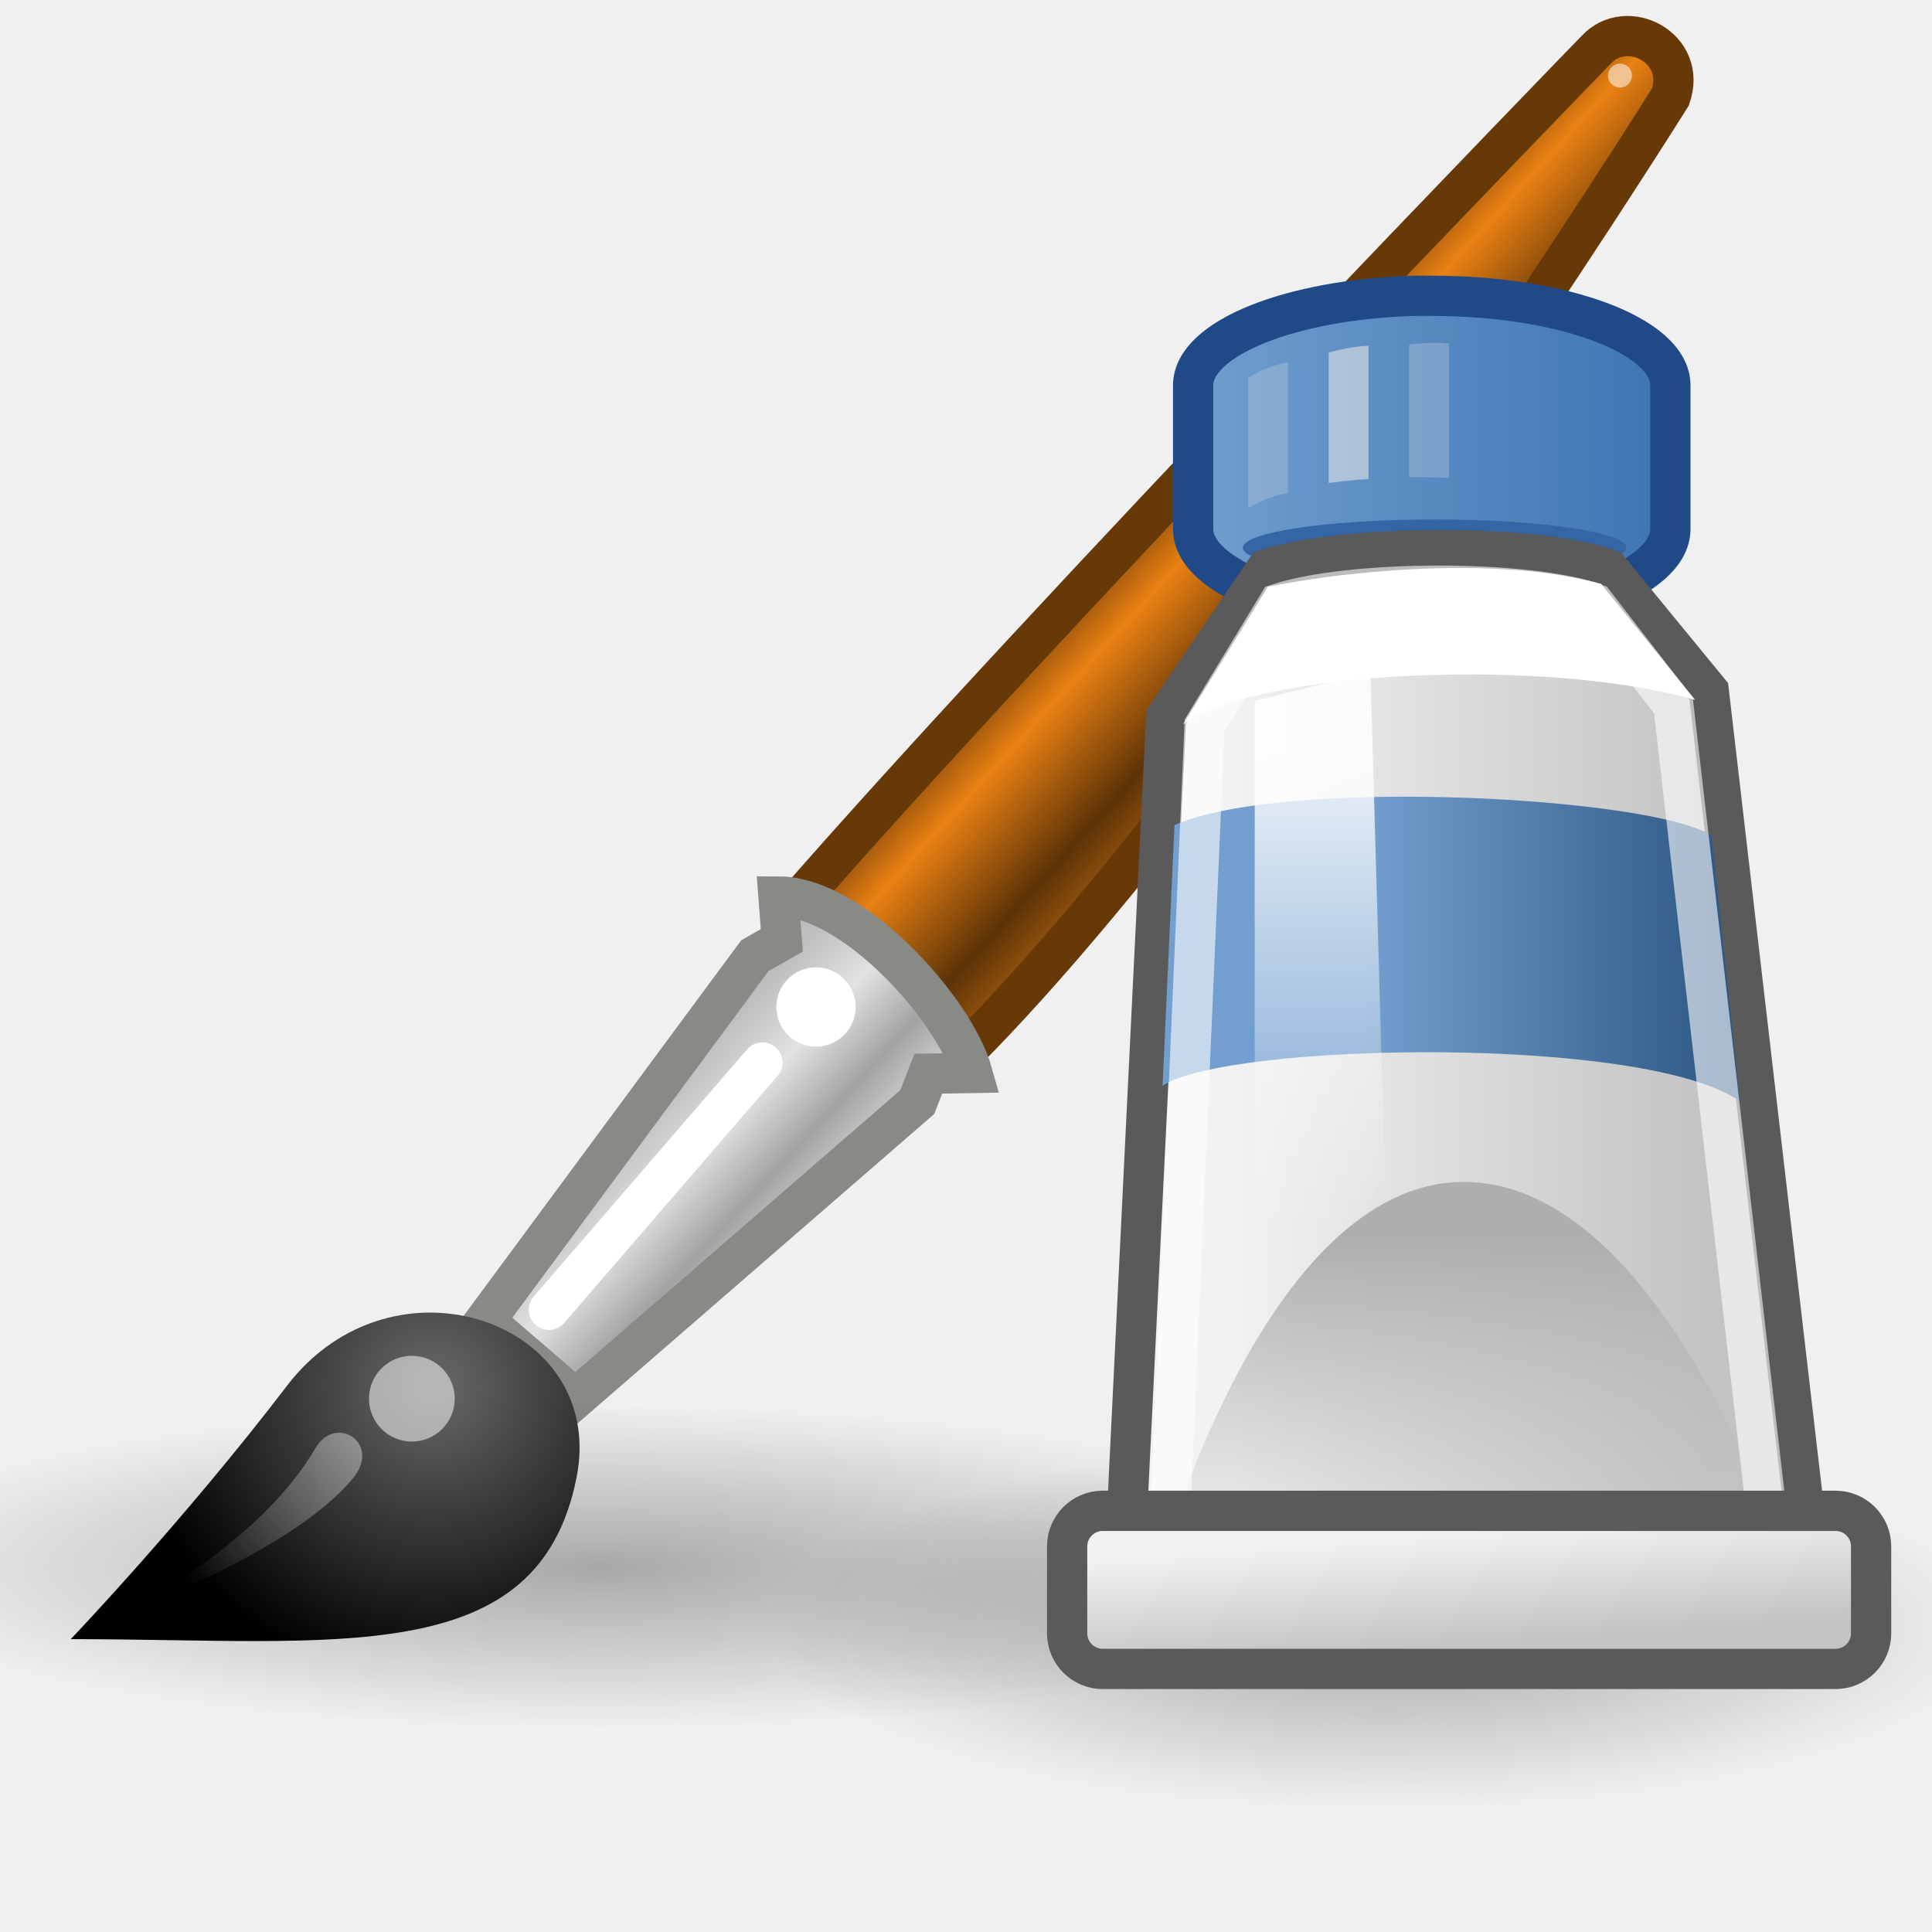
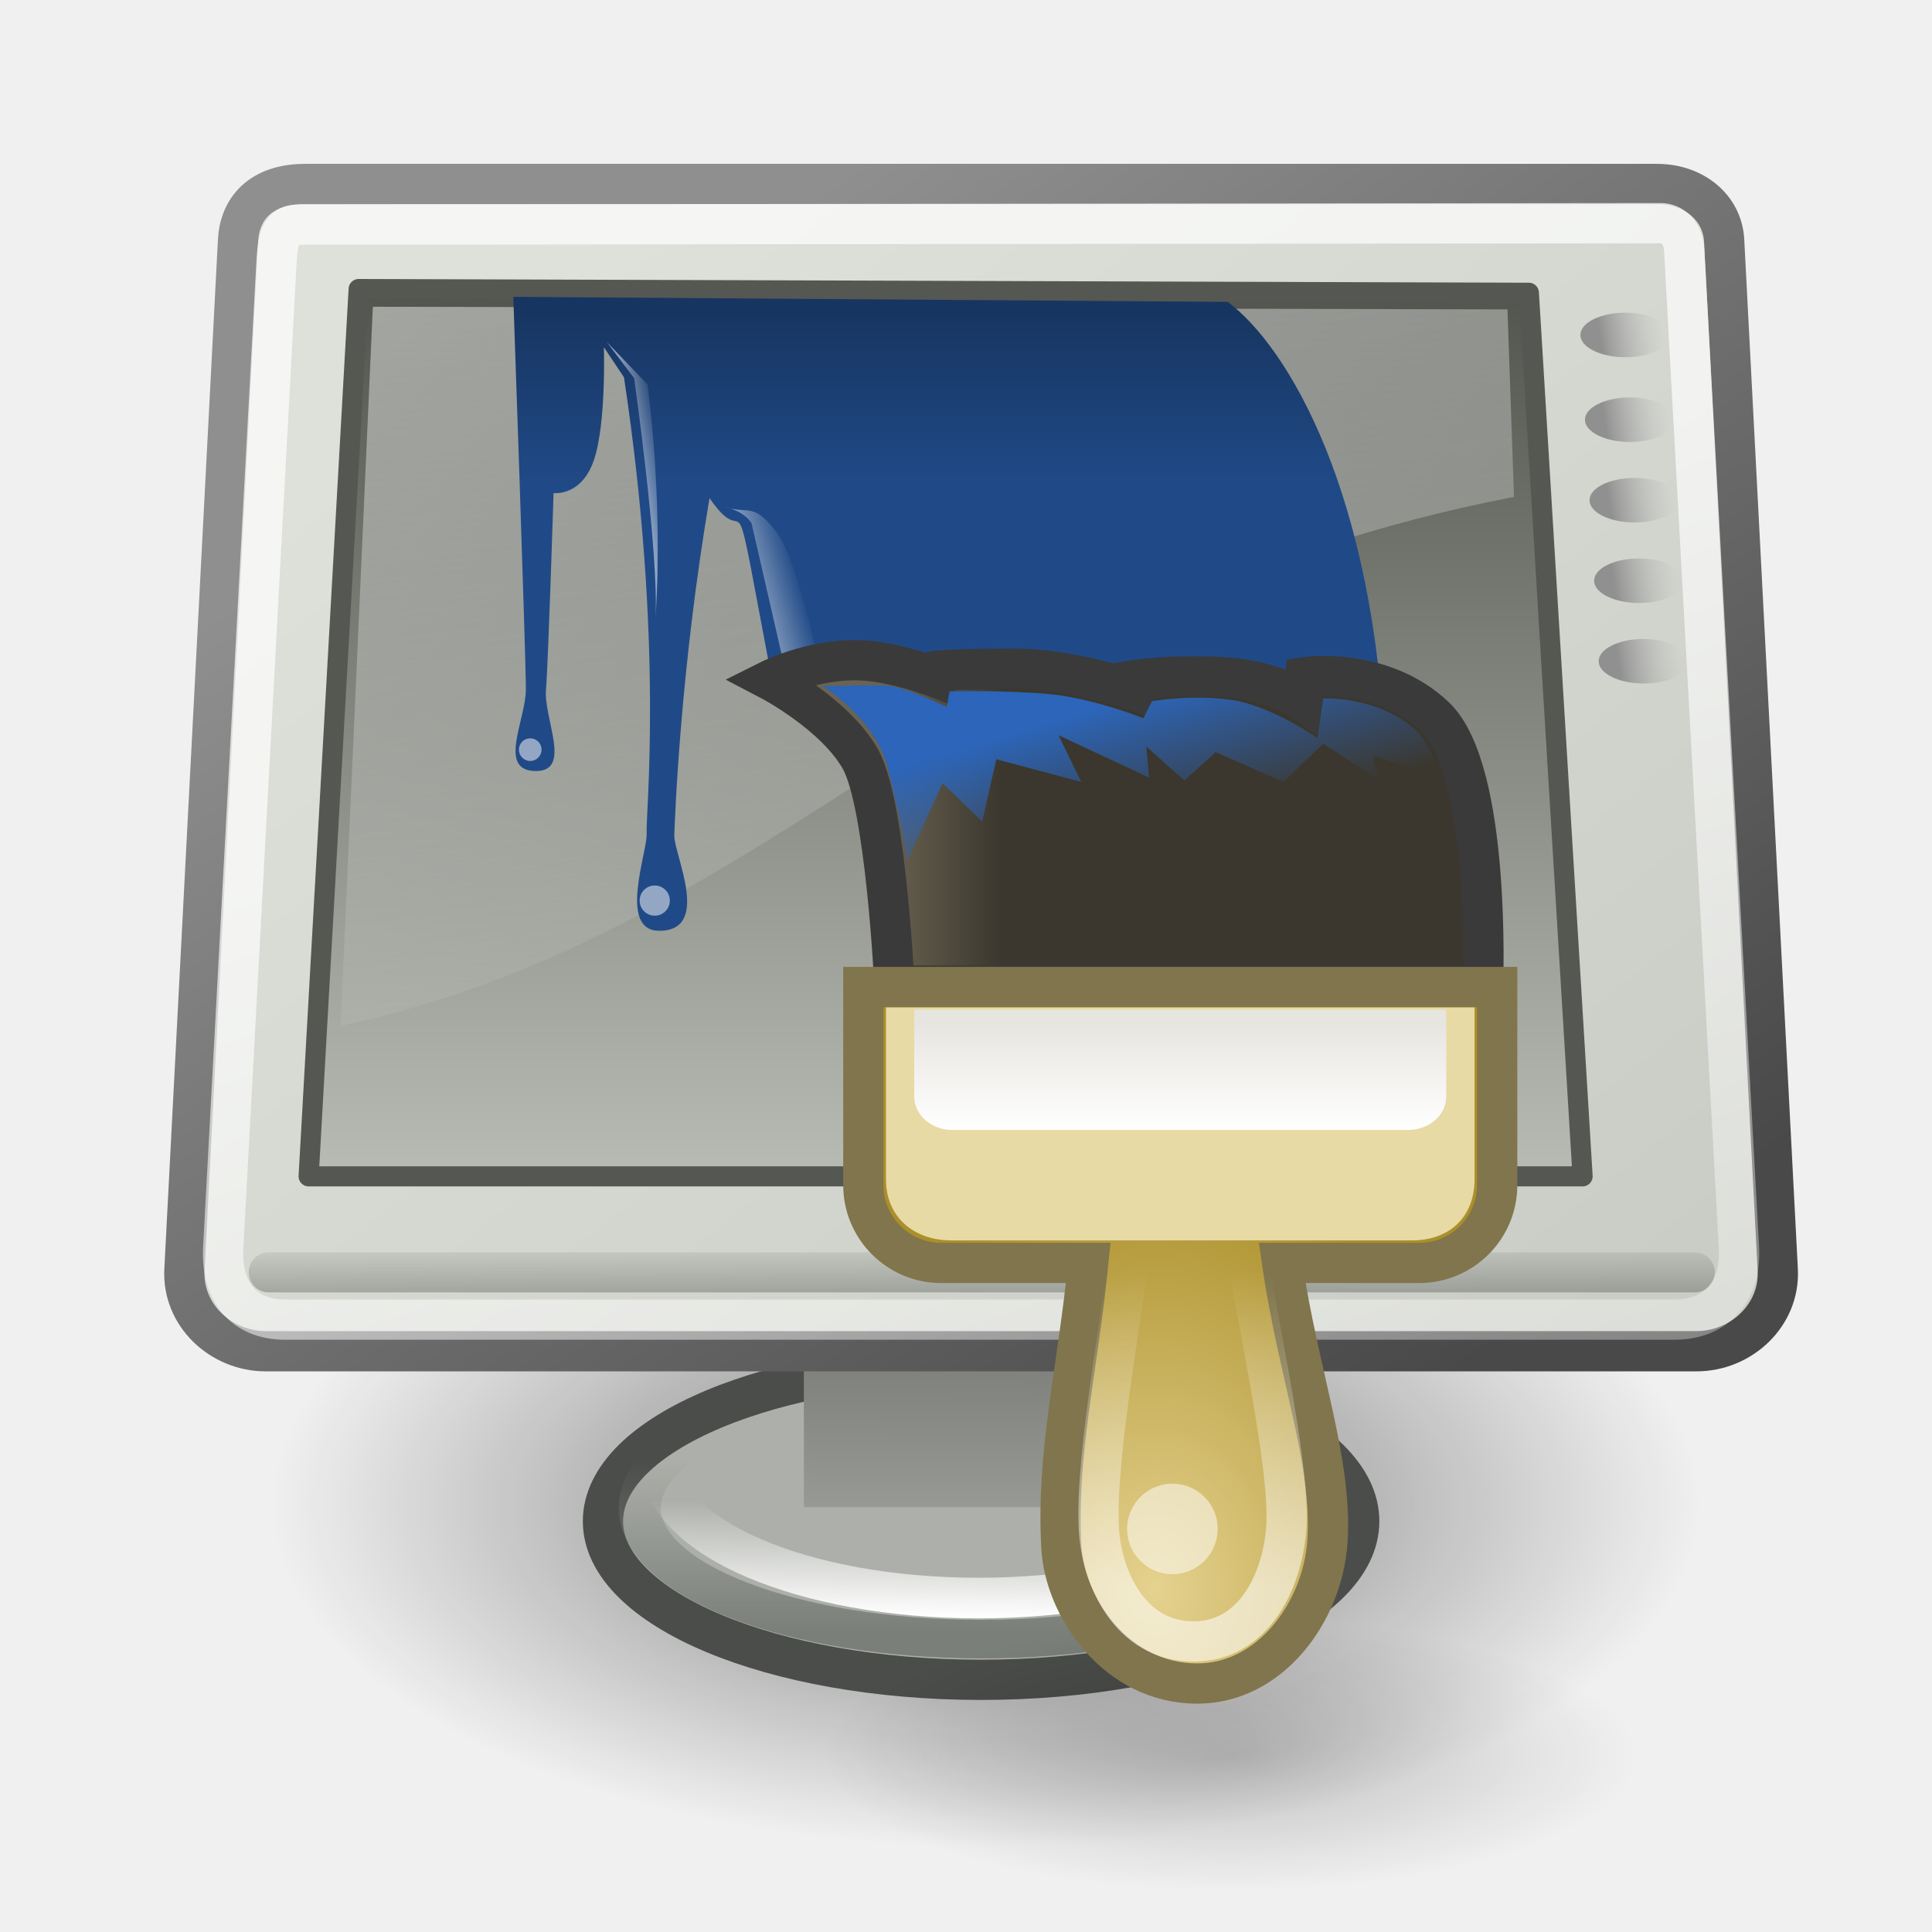
- <svg xmlns="http://www.w3.org/2000/svg" xmlns:xlink="http://www.w3.org/1999/xlink" width="48px" height="48px" id="svg9121">
+ <svg xmlns="http://www.w3.org/2000/svg" xmlns:xlink="http://www.w3.org/1999/xlink" width="48px" height="48px" id="svg2327">
  <defs id="defs3">
-     <linearGradient id="linearGradient6835">
-       <stop style="stop-color:#ffffff;stop-opacity:1;" offset="0" id="stop6837" />
-       <stop style="stop-color:#ffffff;stop-opacity:0;" offset="1" id="stop6839" />
+     <linearGradient id="linearGradient2399">
+       <stop style="stop-color:#ffffff;stop-opacity:1;" offset="0" id="stop2401" />
+       <stop style="stop-color:#ffffff;stop-opacity:0;" offset="1" id="stop2403" />
    </linearGradient>
-     <linearGradient id="linearGradient6748">
-       <stop style="stop-color:#729fcf;stop-opacity:1;" offset="0" id="stop6750" />
-       <stop style="stop-color:#2b5582;stop-opacity:1;" offset="1" id="stop6752" />
+     <linearGradient id="linearGradient4930">
+       <stop style="stop-color:#babdb6;stop-opacity:1;" offset="0" id="stop4932" />
+       <stop style="stop-color:#50544c;stop-opacity:1;" offset="1" id="stop4934" />
    </linearGradient>
-     <linearGradient id="linearGradient6721">
-       <stop style="stop-color:#729fcf;stop-opacity:1;" offset="0" id="stop6723" />
-       <stop style="stop-color:#3c74b1;stop-opacity:1;" offset="1" id="stop6725" />
+     <linearGradient id="linearGradient4920">
+       <stop style="stop-color:#2c65b9;stop-opacity:1;" offset="0" id="stop4922" />
+       <stop style="stop-color:#2c65b9;stop-opacity:0;" offset="1" id="stop4924" />
    </linearGradient>
-     <linearGradient id="linearGradient6651">
-       <stop style="stop-color:#f2f2f2;stop-opacity:1;" offset="0" id="stop6653" />
-       <stop style="stop-color:#c3c3c3;stop-opacity:1;" offset="1" id="stop6655" />
+     <linearGradient id="linearGradient4910">
+       <stop style="stop-color:#6a6352;stop-opacity:1;" offset="0" id="stop4912" />
+       <stop style="stop-color:#3b372e;stop-opacity:1;" offset="1" id="stop4914" />
    </linearGradient>
-     <linearGradient id="linearGradient6629">
-       <stop style="stop-color:#aeaeae;stop-opacity:1;" offset="0" id="stop6631" />
-       <stop style="stop-color:#c4c4c4;stop-opacity:0;" offset="1" id="stop6633" />
+     <linearGradient id="linearGradient4902">
+       <stop style="stop-color:#204a87;stop-opacity:1;" offset="0" id="stop4904" />
+       <stop style="stop-color:#173561;stop-opacity:1;" offset="1" id="stop4906" />
    </linearGradient>
-     <linearGradient id="linearGradient2446">
-       <stop style="stop-color:#ffffff;stop-opacity:1;" offset="0" id="stop2448" />
-       <stop style="stop-color:#ffffff;stop-opacity:0;" offset="1" id="stop2450" />
+     <linearGradient id="linearGradient4892">
+       <stop style="stop-color:#ffffff;stop-opacity:1;" offset="0" id="stop4894" />
+       <stop style="stop-color:#ffffff;stop-opacity:0;" offset="1" id="stop4896" />
    </linearGradient>
-     <linearGradient id="linearGradient6975">
-       <stop style="stop-color:#000000;stop-opacity:1;" offset="0" id="stop6977" />
-       <stop style="stop-color:#000000;stop-opacity:0;" offset="1" id="stop6979" />
+     <linearGradient id="linearGradient4882">
+       <stop style="stop-color:#e7e5e0;stop-opacity:1;" offset="0" id="stop4884" />
+       <stop style="stop-color:#ffffff;stop-opacity:1;" offset="1" id="stop4886" />
    </linearGradient>
-     <linearGradient id="linearGradient6963">
-       <stop style="stop-color:#696969;stop-opacity:1;" offset="0" id="stop6965" />
-       <stop style="stop-color:#000000;stop-opacity:1;" offset="1" id="stop6967" />
+     <linearGradient id="linearGradient4872">
+       <stop style="stop-color:#e5d28f;stop-opacity:1;" offset="0" id="stop4874" />
+       <stop style="stop-color:#ab8f2a;stop-opacity:1;" offset="1" id="stop4876" />
    </linearGradient>
-     <linearGradient id="linearGradient6951">
-       <stop style="stop-color:#6e3d09;stop-opacity:1;" offset="0" id="stop6953" />
-       <stop id="stop6959" offset="0.242" style="stop-color:#ea8113;stop-opacity:1;" />
-       <stop style="stop-color:#5c3307;stop-opacity:1;" offset="0.621" id="stop6961" />
-       <stop style="stop-color:#e07c12;stop-opacity:1;" offset="1" id="stop6955" />
+     <linearGradient id="linearGradient2329">
+       <stop id="stop2331" offset="0" style="stop-color:#ffffff;stop-opacity:1;" />
+       <stop id="stop2333" offset="1" style="stop-color:#ffffff;stop-opacity:0;" />
    </linearGradient>
-     <linearGradient id="linearGradient6939">
-       <stop style="stop-color:#bdbdbd;stop-opacity:1;" offset="0" id="stop6941" />
-       <stop id="stop6947" offset="0.333" style="stop-color:#e2e2e2;stop-opacity:1;" />
-       <stop style="stop-color:#a3a3a3;stop-opacity:1;" offset="0.667" id="stop6949" />
-       <stop style="stop-color:#dddddd;stop-opacity:1;" offset="1" id="stop6943" />
+     <linearGradient id="linearGradient2321">
+       <stop id="stop2323" offset="0" style="stop-color:#7b7f7a;stop-opacity:1;" />
+       <stop id="stop2325" offset="1" style="stop-color:#7b7f7a;stop-opacity:0;" />
    </linearGradient>
-     <linearGradient xlink:href="#linearGradient6939" id="linearGradient6945" x1="19.395" y1="30.001" x2="23.109" y2="33.439" gradientUnits="userSpaceOnUse" gradientTransform="translate(-3.90695,-1.802856)" />
-     <linearGradient xlink:href="#linearGradient6951" id="linearGradient6957" x1="28.059" y1="18.868" x2="33.437" y2="23.743" gradientUnits="userSpaceOnUse" gradientTransform="translate(-3.90695,-1.802856)" />
-     <radialGradient xlink:href="#linearGradient6963" id="radialGradient6969" cx="15.415" cy="35.357" fx="15.415" fy="35.357" r="7.579" gradientTransform="matrix(0.994655,3.262876e-16,6.564546e-13,0.969322,-4.583017,0.165919)" gradientUnits="userSpaceOnUse" />
-     <radialGradient xlink:href="#linearGradient6975" id="radialGradient6981" cx="26.782" cy="42.343" fx="26.782" fy="42.343" r="14.407" gradientTransform="matrix(1,0,0,0.282209,1.679212e-15,30.39355)" gradientUnits="userSpaceOnUse" />
-     <linearGradient xlink:href="#linearGradient2446" id="linearGradient2452" x1="13.236" y1="37.752" x2="7.752" y2="42.282" gradientUnits="userSpaceOnUse" gradientTransform="matrix(0.852298,0,0,0.852298,-1.675107,3.753977)" />
-     <radialGradient xlink:href="#linearGradient6975" id="radialGradient6903" gradientUnits="userSpaceOnUse" gradientTransform="matrix(1,0,0,0.282209,2.936128e-15,30.39355)" cx="26.782" cy="42.343" fx="26.782" fy="42.343" r="14.407" />
-     <linearGradient xlink:href="#linearGradient6835" id="linearGradient7005" gradientUnits="userSpaceOnUse" x1="48.25" y1="54.75" x2="48.25" y2="71.25" gradientTransform="matrix(0.718914,0,0,0.718914,-1.897103,-20.68606)" />
-     <linearGradient xlink:href="#linearGradient6651" id="linearGradient7010" gradientUnits="userSpaceOnUse" gradientTransform="matrix(0.737307,0,0,0.770854,-8.532023,7.121636)" x1="60.169" y1="40.12" x2="60.441" y2="43.87" />
-     <linearGradient xlink:href="#linearGradient6748" id="linearGradient7014" gradientUnits="userSpaceOnUse" gradientTransform="matrix(0.718914,0,0,0.718914,-1.897103,-22.42481)" x1="49.853" y1="64.26" x2="62.768" y2="64.26" />
-     <linearGradient xlink:href="#linearGradient6629" id="linearGradient7017" gradientUnits="userSpaceOnUse" gradientTransform="matrix(0.888619,0,0,0.718914,-18.29768,9.471728)" x1="61.872" y1="29.615" x2="61.872" y2="41.459" />
-     <linearGradient xlink:href="#linearGradient6651" id="linearGradient7020" gradientUnits="userSpaceOnUse" gradientTransform="matrix(0.71944,0,0,0.718914,-7.696252,9.471728)" x1="53.169" y1="24.245" x2="69.691" y2="24.245" />
-     <linearGradient xlink:href="#linearGradient6721" id="linearGradient7025" gradientUnits="userSpaceOnUse" gradientTransform="matrix(0.862482,0,0,0.580718,-16.25697,11.01348)" x1="52.718" y1="2.316" x2="67.466" y2="2.316" />
+     <linearGradient id="linearGradient2711">
+       <stop id="stop2713" offset="0" style="stop-color:#909090;stop-opacity:1;" />
+       <stop id="stop2715" offset="1" style="stop-color:#bebebe;stop-opacity:0;" />
+     </linearGradient>
+     <linearGradient id="linearGradient2701">
+       <stop id="stop2703" offset="0" style="stop-color:#585956;stop-opacity:1;" />
+       <stop id="stop2705" offset="1" style="stop-color:#bbbeb8;stop-opacity:1;" />
+     </linearGradient>
+     <linearGradient id="linearGradient2683">
+       <stop id="stop2685" offset="0" style="stop-color:#000000;stop-opacity:1;" />
+       <stop id="stop2687" offset="1" style="stop-color:#000000;stop-opacity:0;" />
+     </linearGradient>
+     <linearGradient id="linearGradient2667">
+       <stop id="stop2669" offset="0" style="stop-color:#ffffff;stop-opacity:1;" />
+       <stop id="stop2671" offset="1" style="stop-color:#fcfcff;stop-opacity:0;" />
+     </linearGradient>
+     <linearGradient id="linearGradient2454">
+       <stop style="stop-color:#000000;stop-opacity:1;" offset="0" id="stop2456" />
+       <stop style="stop-color:#000000;stop-opacity:0;" offset="1" id="stop2458" />
+     </linearGradient>
+     <linearGradient id="linearGradient2415">
+       <stop style="stop-color:#ffffff;stop-opacity:1;" offset="0" id="stop2417" />
+       <stop style="stop-color:#ffffff;stop-opacity:0;" offset="1" id="stop2419" />
+     </linearGradient>
+     <linearGradient id="linearGradient2253">
+       <stop style="stop-color:#8f8f8f;stop-opacity:1;" offset="0" id="stop2255" />
+       <stop style="stop-color:#494949;stop-opacity:1;" offset="1" id="stop2257" />
+     </linearGradient>
+     <linearGradient id="linearGradient2245">
+       <stop style="stop-color:#dde1d9;stop-opacity:1;" offset="0" id="stop2247" />
+       <stop style="stop-color:#cacdc6;stop-opacity:1;" offset="1" id="stop2249" />
+     </linearGradient>
+     <linearGradient xlink:href="#linearGradient2245" id="linearGradient2251" gradientTransform="matrix(1.129863,0,0,0.885063,2.875,1.570628)" x1="8.612" y1="7.229" x2="34.784" y2="33.34" gradientUnits="userSpaceOnUse" />
+     <linearGradient xlink:href="#linearGradient2415" id="linearGradient2421" gradientTransform="matrix(1.108069,0,0,0.902471,5.5,3.875)" x1="17.698" y1="13.005" x2="34.975" y2="55.201" gradientUnits="userSpaceOnUse" />
+     <radialGradient xlink:href="#linearGradient2454" id="radialGradient2460" gradientTransform="scale(1.925808,0.519262)" cx="12.576" cy="67.502" fx="12.576" fy="67.502" r="8.766" gradientUnits="userSpaceOnUse" />
+     <linearGradient gradientUnits="userSpaceOnUse" y2="162.451" x2="3.707" y1="171.291" x1="3.707" gradientTransform="matrix(5.705159,0,0,0.17528,5.5,2.195627)" id="linearGradient2689" xlink:href="#linearGradient2683" />
+     <linearGradient gradientUnits="userSpaceOnUse" y2="64.893" x2="12.128" y1="53.535" x1="12.207" gradientTransform="matrix(1.816345,0,0,1.278927,2.5,-40.24508)" id="linearGradient2707" xlink:href="#linearGradient2701" />
+     <linearGradient gradientUnits="userSpaceOnUse" y2="3.845" x2="35.521" y1="3.938" x1="34.301" id="linearGradient2717" xlink:href="#linearGradient2711" />
+     <linearGradient y2="3.845" x2="35.521" y1="3.938" x1="34.301" gradientUnits="userSpaceOnUse" id="linearGradient2721" xlink:href="#linearGradient2711" />
+     <linearGradient y2="3.845" x2="35.521" y1="3.938" x1="34.301" gradientUnits="userSpaceOnUse" id="linearGradient2725" xlink:href="#linearGradient2711" />
+     <linearGradient y2="3.845" x2="35.521" y1="3.938" x1="34.301" gradientUnits="userSpaceOnUse" id="linearGradient2729" xlink:href="#linearGradient2711" />
+     <linearGradient y2="3.845" x2="35.521" y1="3.938" x1="34.301" gradientUnits="userSpaceOnUse" id="linearGradient2733" xlink:href="#linearGradient2711" />
+     <linearGradient y2="31.246" x2="32.537" y1="5.382" x1="10.391" gradientTransform="matrix(1.104397,0,0,0.905471,4.5,2.875)" gradientUnits="userSpaceOnUse" id="linearGradient1561" xlink:href="#linearGradient2253" />
+     <linearGradient gradientUnits="userSpaceOnUse" y2="28.206" x2="-35.658" y1="33.416" x1="-35.658" id="linearGradient2327" xlink:href="#linearGradient2321" />
+     <linearGradient gradientUnits="userSpaceOnUse" y2="30.962" x2="-35.075" y1="34.242" x1="-35.123" id="linearGradient2337" xlink:href="#linearGradient2329" />
+     <linearGradient xlink:href="#linearGradient2667" id="linearGradient2315" gradientUnits="userSpaceOnUse" gradientTransform="matrix(1.238977,0,0,0.895955,5.14233,1.54348)" x1="11.492" y1="1.654" x2="17.199" y2="26.729" />
+     <linearGradient xlink:href="#linearGradient4902" id="linearGradient4908" x1="21.688" y1="12.094" x2="21.688" y2="7.719" gradientUnits="userSpaceOnUse" gradientTransform="translate(-0.707105,0)" />
+     <linearGradient xlink:href="#linearGradient4930" id="linearGradient4936" x1="23.494" y1="29.476" x2="23.494" y2="6.931" gradientUnits="userSpaceOnUse" />
+     <linearGradient xlink:href="#linearGradient2399" id="linearGradient2405" x1="19.49" y1="15.23" x2="20.727" y2="14.876" gradientUnits="userSpaceOnUse" gradientTransform="translate(-0.707105,0)" />
+     <linearGradient xlink:href="#linearGradient2399" id="linearGradient2425" gradientUnits="userSpaceOnUse" x1="16.529" y1="11.54" x2="17.28" y2="11.407" gradientTransform="translate(-0.707105,0)" />
+     <radialGradient xlink:href="#linearGradient2454" id="radialGradient2438" gradientUnits="userSpaceOnUse" gradientTransform="scale(1.925808,0.519262)" cx="12.576" cy="67.502" fx="12.576" fy="67.502" r="8.766" />
+     <linearGradient xlink:href="#linearGradient4910" id="linearGradient2440" gradientUnits="userSpaceOnUse" gradientTransform="translate(1.084646,-2.584738e-16)" x1="22.062" y1="20.906" x2="24.673" y2="20.906" />
+     <radialGradient xlink:href="#linearGradient4872" id="radialGradient2442" gradientUnits="userSpaceOnUse" gradientTransform="matrix(1,0,0,1.28125,1.084646,-9.461426)" cx="28.062" cy="36.909" fx="28.062" fy="36.909" r="7.5" />
+     <linearGradient xlink:href="#linearGradient4892" id="linearGradient2444" gradientUnits="userSpaceOnUse" gradientTransform="translate(1.084646,-2.584738e-16)" x1="28.513" y1="37.766" x2="28.422" y2="30.828" />
+     <linearGradient xlink:href="#linearGradient4882" id="linearGradient2446" gradientUnits="userSpaceOnUse" gradientTransform="matrix(1,0,0,0.876289,1.084646,3.151418)" x1="28.625" y1="25.297" x2="28.625" y2="28" />
+     <linearGradient xlink:href="#linearGradient4920" id="linearGradient2448" gradientUnits="userSpaceOnUse" gradientTransform="translate(1.084646,-2.584738e-16)" x1="27.906" y1="18.058" x2="28.844" y2="21.214" />
  </defs>
  <g id="layer1">
-     <path transform="matrix(1.069224,0,0,1.122975,5.769028,-7.11616)" d="M 41.189 42.343 A 14.407 4.066 0 1 1  12.374,42.343 A 14.407 4.066 0 1 1  41.189 42.343 z" id="path6901" style="opacity:0.3;color:#000000;fill:url(#radialGradient6903);fill-opacity:1;fill-rule:nonzero;stroke:none;stroke-width:1;stroke-linecap:round;stroke-linejoin:miter;marker:none;marker-start:none;marker-mid:none;marker-end:none;stroke-miterlimit:4;stroke-dasharray:none;stroke-dashoffset:0;stroke-opacity:1;visibility:visible;display:inline;overflow:visible" />
-     <path style="opacity:1;color:#000000;fill:url(#linearGradient6957);fill-opacity:1;fill-rule:nonzero;stroke:#673907;stroke-width:1;stroke-linecap:round;stroke-linejoin:miter;marker:none;marker-start:none;marker-mid:none;marker-end:none;stroke-miterlimit:4;stroke-dasharray:none;stroke-dashoffset:0;stroke-opacity:1;visibility:visible;display:inline;overflow:visible" d="M 19.652,22.587 L 23.718,26.387 C 30.905,19.325 41.501,2.41 41.501,2.41 C 41.93,1.186 40.413,0.414 39.654,1.24 C 39.654,1.24 25.964,15.337 19.652,22.587 z " id="path6937" />
-     <path style="opacity:1;color:#000000;fill:url(#linearGradient6945);fill-opacity:1;fill-rule:nonzero;stroke:#888a85;stroke-width:1;stroke-linecap:round;stroke-linejoin:miter;marker:none;marker-start:none;marker-mid:none;marker-end:none;stroke-miterlimit:4;stroke-dasharray:none;stroke-dashoffset:0;stroke-opacity:1;visibility:visible;display:inline;overflow:visible" d="M 12.05,32.814 L 14.297,34.748 L 22.789,27.381 L 23.064,26.675 L 24.159,26.657 C 23.721,25.095 21.217,22.274 19.342,22.274 L 19.424,23.364 L 18.754,23.744 L 12.05,32.814 z " id="path6935" />
-     <path style="opacity:0.3;color:#000000;fill:url(#radialGradient6981);fill-opacity:1;fill-rule:nonzero;stroke:none;stroke-width:1;stroke-linecap:round;stroke-linejoin:miter;marker:none;marker-start:none;marker-mid:none;marker-end:none;stroke-miterlimit:4;stroke-dasharray:none;stroke-dashoffset:0;stroke-opacity:1;visibility:visible;display:inline;overflow:visible" id="path6973" d="M 41.189 42.343 A 14.407 4.066 0 1 1  12.374,42.343 A 14.407 4.066 0 1 1  41.189 42.343 z" transform="matrix(1.33837,0,0,1,-20.9264,-3.409011)" />
-     <path style="opacity:1;color:#000000;fill:url(#radialGradient6969);fill-opacity:1;fill-rule:nonzero;stroke:none;stroke-width:0.2;stroke-linecap:round;stroke-linejoin:miter;marker:none;marker-start:none;marker-mid:none;marker-end:none;stroke-miterlimit:4;stroke-dasharray:none;stroke-dashoffset:0;stroke-opacity:1;visibility:visible;display:inline;overflow:visible" d="M 1.758,40.724 C 8.363,40.724 13.376,41.511 14.325,36.705 C 15.09,32.832 9.765,30.976 7.126,34.434 C 4.584,37.764 1.758,40.724 1.758,40.724 z " id="path6933" />
-     <path style="opacity:0.528;color:#000000;fill:#ffffff;fill-opacity:1;fill-rule:nonzero;stroke:none;stroke-width:1;stroke-linecap:round;stroke-linejoin:miter;marker:none;marker-start:none;marker-mid:none;marker-end:none;stroke-miterlimit:4;stroke-dasharray:none;stroke-dashoffset:0;stroke-opacity:1;visibility:visible;display:inline;overflow:visible" id="path6971" d="M 8.875 37.75 A 1.25 1.25 0 1 1  6.375,37.75 A 1.25 1.25 0 1 1  8.875 37.75 z" transform="matrix(0.852298,0,0,0.852298,3.733554,2.575604)" />
-     <path transform="matrix(0.787867,0,0,0.787867,14.26538,-4.723366)" d="M 8.875 37.75 A 1.25 1.25 0 1 1  6.375,37.75 A 1.25 1.25 0 1 1  8.875 37.75 z" id="path6983" style="opacity:1;color:#000000;fill:#ffffff;fill-opacity:1;fill-rule:nonzero;stroke:none;stroke-width:1;stroke-linecap:round;stroke-linejoin:miter;marker:none;marker-start:none;marker-mid:none;marker-end:none;stroke-miterlimit:4;stroke-dasharray:none;stroke-dashoffset:0;stroke-opacity:1;visibility:visible;display:inline;overflow:visible" />
-     <path style="opacity:1;color:#000000;fill:none;fill-opacity:1;fill-rule:nonzero;stroke:#ffffff;stroke-width:1;stroke-linecap:round;stroke-linejoin:round;marker:none;marker-start:none;marker-mid:none;marker-end:none;stroke-miterlimit:4;stroke-dasharray:none;stroke-dashoffset:0;stroke-opacity:1;visibility:visible;display:inline;overflow:visible" d="M 18.941,26.398 L 13.638,32.541" id="path6985" />
-     <path style="opacity:0.428;color:#000000;fill:url(#linearGradient2452);fill-opacity:1;fill-rule:nonzero;stroke:none;stroke-width:1;stroke-linecap:round;stroke-linejoin:miter;marker:none;marker-start:none;marker-mid:none;marker-end:none;stroke-miterlimit:4;stroke-dasharray:none;stroke-dashoffset:0;stroke-opacity:1;visibility:visible;display:inline;overflow:visible" d="M 3.071,40.069 C 3.071,40.069 6.412,38.427 7.836,35.982 C 8.339,35.117 9.48,35.855 8.777,36.717 C 7.26,38.577 3.071,40.069 3.071,40.069 z " id="path1571" />
-     <path style="opacity:0.533;color:#000000;fill:#ffffff;fill-opacity:1;fill-rule:nonzero;stroke:none;stroke-width:1;stroke-linecap:round;stroke-linejoin:miter;marker:none;marker-start:none;marker-mid:none;marker-end:none;stroke-miterlimit:4;stroke-dasharray:none;stroke-dashoffset:0;stroke-opacity:1;visibility:visible;display:inline;overflow:visible" id="path2454" d="M 8.875 37.75 A 1.25 1.25 0 1 1  6.375,37.75 A 1.25 1.25 0 1 1  8.875 37.75 z" transform="matrix(0.237867,0,0,0.237867,38.43389,-7.101028)" />
-     <g id="g7038">
-       <path id="path6659" d="M 35.127,7.35 C 32.069,7.437 29.643,8.406 29.643,9.574 C 29.643,9.852 29.643,12.867 29.643,13.145 C 29.643,14.37 32.313,15.369 35.584,15.369 C 38.854,15.369 41.5,14.37 41.5,13.145 C 41.5,12.867 41.5,9.852 41.5,9.574 C 41.5,8.349 38.854,7.35 35.584,7.35 C 35.431,7.35 35.277,7.346 35.127,7.35 z " style="color:#000000;fill:url(#linearGradient7025);fill-opacity:1;fill-rule:nonzero;stroke:#204a87;stroke-width:1;stroke-linecap:round;stroke-linejoin:miter;marker:none;marker-start:none;marker-mid:none;marker-end:none;stroke-miterlimit:4;stroke-dasharray:none;stroke-dashoffset:0;stroke-opacity:1;visibility:visible;display:inline;overflow:visible" />
-       <path transform="matrix(0.886278,0,0,0.468914,-10.44392,-9.718859)" d="M 57.375 49.75 A 5.375 1.5 0 1 1  46.625,49.75 A 5.375 1.5 0 1 1  57.375 49.75 z" id="path6729" style="color:#000000;fill:#3465a4;fill-opacity:1;fill-rule:nonzero;stroke:none;stroke-width:1;stroke-linecap:round;stroke-linejoin:miter;marker:none;marker-start:none;marker-mid:none;marker-end:none;stroke-miterlimit:4;stroke-dasharray:none;stroke-dashoffset:0;stroke-opacity:1;visibility:visible;display:inline;overflow:visible" />
-       <path id="path6617" d="M 27.926,39.155 L 28.973,17.806 L 31.46,14.143 C 33.431,13.507 38.187,13.507 39.967,14.143 L 42.454,17.174 L 45.071,39.661 L 27.926,39.155 z " style="color:#000000;fill:url(#linearGradient7020);fill-opacity:1;fill-rule:nonzero;stroke:#5a5a5a;stroke-width:1;stroke-linecap:round;stroke-linejoin:miter;marker:none;marker-start:none;marker-mid:none;marker-end:none;stroke-miterlimit:4;stroke-dasharray:none;stroke-dashoffset:0;stroke-opacity:1;visibility:visible;display:inline;overflow:visible" />
-       <path id="path6619" d="M 28.828,38.896 C 28.828,38.896 31.419,29.365 36.369,29.365 C 41.475,29.365 44.537,39.277 44.537,39.277 L 28.828,38.896 z " style="color:#000000;fill:url(#linearGradient7017);fill-opacity:1;fill-rule:nonzero;stroke:none;stroke-width:1;stroke-linecap:round;stroke-linejoin:miter;marker:none;marker-start:none;marker-mid:none;marker-end:none;stroke-miterlimit:4;stroke-dasharray:none;stroke-dashoffset:0;stroke-opacity:1;visibility:visible;display:inline;overflow:visible" />
-       <path id="path6641" d="M 29.18,20.499 L 28.884,26.973 C 30.547,25.895 40.877,25.709 43.228,27.361 L 42.526,20.764 C 41.128,19.811 31.943,19.286 29.18,20.499 z " style="color:#000000;fill:url(#linearGradient7014);fill-opacity:1;fill-rule:nonzero;stroke:none;stroke-width:1;stroke-linecap:round;stroke-linejoin:miter;marker:none;marker-start:none;marker-mid:none;marker-end:none;stroke-miterlimit:4;stroke-dasharray:none;stroke-dashoffset:0;stroke-opacity:1;visibility:visible;display:inline;overflow:visible" />
-       <path style="opacity:0.594;color:#000000;fill:none;fill-opacity:1;fill-rule:nonzero;stroke:#ffffff;stroke-width:1;stroke-linecap:round;stroke-linejoin:miter;marker:none;marker-start:none;marker-mid:none;marker-end:none;stroke-miterlimit:4;stroke-dasharray:none;stroke-dashoffset:0;stroke-opacity:1;visibility:visible;display:inline;overflow:visible" d="M 29.049,38.222 L 29.926,18.028 L 31.766,14.995 C 33.585,14.403 37.971,14.403 39.614,14.995 L 41.575,17.528 L 44.027,38.776 L 29.049,38.222 z " id="path6670" />
-       <rect ry="0.884" rx="0.884" y="37.536" x="26.513" height="3.928" width="19.974" id="rect5742" style="color:#000000;fill:url(#linearGradient7010);fill-opacity:1;fill-rule:nonzero;stroke:#5a5a5a;stroke-width:1;stroke-linecap:round;stroke-linejoin:miter;marker:none;marker-start:none;marker-mid:none;marker-end:none;stroke-miterlimit:4;stroke-dasharray:none;stroke-dashoffset:0;stroke-opacity:1;visibility:visible;display:inline;overflow:visible" />
-       <path id="path6668" d="M 29.395,17.996 C 31.27,16.63 38.493,16.341 42.115,17.39 L 39.778,14.504 C 37.3,13.837 33.853,14.128 31.502,14.573 L 29.395,17.996 z " style="color:#000000;fill:#ffffff;fill-opacity:1;fill-rule:nonzero;stroke:none;stroke-width:1;stroke-linecap:round;stroke-linejoin:miter;marker:none;marker-start:none;marker-mid:none;marker-end:none;stroke-miterlimit:4;stroke-dasharray:none;stroke-dashoffset:0;stroke-opacity:1;visibility:visible;display:inline;overflow:visible" />
-       <path id="path6833" d="M 31.173,17.416 L 31.173,32.873 L 34.408,29.278 L 34.049,16.697 L 31.173,17.416 z " style="opacity:0.861;color:#000000;fill:url(#linearGradient7005);fill-opacity:1;fill-rule:nonzero;stroke:none;stroke-width:1;stroke-linecap:round;stroke-linejoin:miter;marker:none;marker-start:none;marker-mid:none;marker-end:none;stroke-miterlimit:4;stroke-dasharray:none;stroke-dashoffset:0;stroke-opacity:1;visibility:visible;display:inline;overflow:visible" />
-       <g style="opacity:0.578" id="g7033">
-         <path style="color:#000000;fill:#e6e7e6;fill-opacity:1;fill-rule:nonzero;stroke:none;stroke-width:1;stroke-linecap:round;stroke-linejoin:miter;marker:none;marker-start:none;marker-mid:none;marker-end:none;stroke-miterlimit:4;stroke-dasharray:none;stroke-dashoffset:0;stroke-opacity:1;visibility:visible;display:inline;overflow:visible;opacity:0.411" d="M 31.009,9.381 L 31.009,12.621 C 31.009,12.621 31.621,12.273 32,12.26 L 32,9 C 31.518,9.069 31.009,9.381 31.009,9.381 z " id="path6666" />
-         <path id="path7029" d="M 33.009,8.76 L 33.009,12 C 33.009,12 33.621,11.917 34,11.904 L 34,8.589 C 33.488,8.615 33.009,8.76 33.009,8.76 z " style="color:#000000;fill:#e6e7e6;fill-opacity:1;fill-rule:nonzero;stroke:none;stroke-width:1;stroke-linecap:round;stroke-linejoin:miter;marker:none;marker-start:none;marker-mid:none;marker-end:none;stroke-miterlimit:4;stroke-dasharray:none;stroke-dashoffset:0;stroke-opacity:1;visibility:visible;display:inline;overflow:visible" />
-         <path style="color:#000000;fill:#e6e7e6;fill-opacity:1;fill-rule:nonzero;stroke:none;stroke-width:1;stroke-linecap:round;stroke-linejoin:miter;marker:none;marker-start:none;marker-mid:none;marker-end:none;stroke-miterlimit:4;stroke-dasharray:none;stroke-dashoffset:0;stroke-opacity:1;visibility:visible;display:inline;overflow:visible;opacity:0.444" d="M 35.009,8.561 L 35.009,11.856 C 35.009,11.856 35.565,11.851 36,11.871 L 36,8.534 C 35.499,8.482 35.009,8.561 35.009,8.561 z " id="path7031" />
-       </g>
+     <path style="opacity:0.509;overflow:visible;display:inline;visibility:visible;stroke-opacity:0.701;stroke-dashoffset:0;stroke-miterlimit:4;marker-end:none;marker-mid:none;marker-start:none;marker:none;stroke-linejoin:miter;stroke-linecap:round;stroke-width:1;stroke:none;fill-rule:evenodd;fill-opacity:1;fill:url(#radialGradient2460);color:#000000" id="path2452" d="M 41.101 35.051 A 16.882 4.552 0 1 1  7.336,35.051 A 16.882 4.552 0 1 1  41.101 35.051 z" transform="matrix(1.050251,0,0,1.867888,-0.945558,-28.10611)" />
+     <path style="color:#000000;fill:#adb0aa;fill-opacity:1;fill-rule:evenodd;stroke:#4b4d4a;stroke-width:1;stroke-linecap:butt;stroke-linejoin:miter;marker:none;marker-start:none;marker-mid:none;marker-end:none;stroke-miterlimit:4;stroke-dashoffset:0;stroke-opacity:1;visibility:visible;display:inline;overflow:visible" id="path2407" d="M -26.264 29.716 A 9.394 3.94 0 1 1  -45.053,29.716 A 9.394 3.94 0 1 1  -26.264 29.716 z" transform="translate(60.03339,8.07843)" />
+     <path transform="matrix(0.902373,0,0,0.82765,56.55215,12.86792)" d="M -26.264 29.716 A 9.394 3.94 0 1 1  -45.053,29.716 A 9.394 3.94 0 1 1  -26.264 29.716 z" id="path1825" style="color:#000000;fill:none;fill-opacity:1;fill-rule:evenodd;stroke:url(#linearGradient2327);stroke-width:1.157;stroke-linecap:butt;stroke-linejoin:miter;marker:none;marker-start:none;marker-mid:none;marker-end:none;stroke-miterlimit:4;stroke-dasharray:none;stroke-dashoffset:0;stroke-opacity:1;visibility:visible;display:inline;overflow:visible" />
+     <path style="color:#000000;fill:none;fill-opacity:1;fill-rule:evenodd;stroke:url(#linearGradient2337);stroke-width:1.183;stroke-linecap:butt;stroke-linejoin:miter;marker:none;marker-start:none;marker-mid:none;marker-end:none;stroke-miterlimit:4;stroke-dasharray:none;stroke-dashoffset:0;stroke-opacity:1;visibility:visible;display:inline;overflow:visible" id="path2983" d="M -26.264 29.716 A 9.394 3.94 0 1 1  -45.053,29.716 A 9.394 3.94 0 1 1  -26.264 29.716 z" transform="matrix(0.837548,0,0,0.852655,54.17811,11.00615)" />
+     <rect y="31.079" x="19.972" height="6.365" width="9.04" id="rect2699" style="color:#000000;fill:url(#linearGradient2707);fill-opacity:1;fill-rule:evenodd;stroke:none;stroke-width:0.609;stroke-linecap:butt;stroke-linejoin:miter;marker:none;marker-start:none;marker-mid:none;marker-end:none;stroke-miterlimit:4;stroke-dashoffset:0;stroke-opacity:1;visibility:visible;display:inline;overflow:visible" />
+     <path style="color:#000000;fill:url(#linearGradient2251);fill-opacity:1;fill-rule:evenodd;stroke:url(#linearGradient1561);stroke-width:1;stroke-linecap:butt;stroke-linejoin:miter;marker:none;marker-start:none;marker-mid:none;marker-end:none;stroke-miterlimit:4;stroke-dashoffset:0;stroke-opacity:1;visibility:visible;display:inline;overflow:visible" d="M 7.581,4.571 L 41.169,4.571 C 42.08,4.571 42.793,5.154 42.836,5.972 L 44.168,31.55 C 44.226,32.668 43.267,33.571 42.148,33.571 L 6.602,33.571 C 5.483,33.571 4.524,32.668 4.582,31.55 L 5.914,5.972 C 5.954,5.199 6.462,4.571 7.581,4.571 z " id="rect2404" />
+     <path id="path2377" d="M 8.911,7.181 L 7.668,29.226 L 39.319,29.226 L 37.984,7.274 L 8.911,7.181 z " style="fill:url(#linearGradient4936);fill-opacity:1.0;fill-rule:evenodd;stroke:#555753;stroke-width:0.5;stroke-linecap:butt;stroke-linejoin:round;stroke-miterlimit:4;stroke-dasharray:none;stroke-opacity:1" />
+     <path style="fill:none;fill-opacity:0.75;fill-rule:evenodd;stroke:url(#linearGradient2689);stroke-width:0.996;stroke-linecap:round;stroke-linejoin:miter;stroke-miterlimit:4;stroke-opacity:0.248" d="M 6.677,31.611 L 42.106,31.611" id="path2393" />
+     <path id="path2397" d="M 7.415,5.581 L 41.26,5.544 C 41.544,5.543 41.819,5.781 41.842,6.196 L 43.204,30.999 C 43.262,32.056 42.664,32.785 41.606,32.785 L 7.082,32.785 C 6.023,32.785 5.489,32.056 5.546,30.999 L 6.87,6.505 C 6.909,5.789 7.036,5.582 7.415,5.581 z " style="color:#000000;fill:none;fill-opacity:1;fill-rule:evenodd;stroke:url(#linearGradient2421);stroke-width:1;stroke-linecap:butt;stroke-linejoin:miter;marker:none;marker-start:none;marker-mid:none;marker-end:none;stroke-miterlimit:4;stroke-dashoffset:0;stroke-opacity:0.701;visibility:visible;display:inline;overflow:visible" />
+     <path transform="matrix(1.331237,0,0,0.658449,-5.91933,5.728866)" d="M 35.621 3.938 A 0.84 0.84 0 1 1  33.941,3.938 A 0.84 0.84 0 1 1  35.621 3.938 z" id="path2709" style="color:#000000;fill:url(#linearGradient2717);fill-opacity:1;fill-rule:evenodd;stroke:none;stroke-width:0.5;stroke-linecap:butt;stroke-linejoin:miter;marker:none;marker-start:none;marker-mid:none;marker-end:none;stroke-miterlimit:4;stroke-dashoffset:0;stroke-opacity:1;visibility:visible;display:inline;overflow:visible" />
+     <path style="color:#000000;fill:url(#linearGradient2721);fill-opacity:1;fill-rule:evenodd;stroke:none;stroke-width:0.5;stroke-linecap:butt;stroke-linejoin:miter;marker:none;marker-start:none;marker-mid:none;marker-end:none;stroke-miterlimit:4;stroke-dashoffset:0;stroke-opacity:1;visibility:visible;display:inline;overflow:visible" id="path2719" d="M 35.621 3.938 A 0.84 0.84 0 1 1  33.941,3.938 A 0.84 0.84 0 1 1  35.621 3.938 z" transform="matrix(1.331237,0,0,0.658449,-5.80573,7.83465)" />
+     <path transform="matrix(1.331237,0,0,0.658449,-5.69213,9.83465)" d="M 35.621 3.938 A 0.84 0.84 0 1 1  33.941,3.938 A 0.84 0.84 0 1 1  35.621 3.938 z" id="path2723" style="color:#000000;fill:url(#linearGradient2725);fill-opacity:1;fill-rule:evenodd;stroke:none;stroke-width:0.5;stroke-linecap:butt;stroke-linejoin:miter;marker:none;marker-start:none;marker-mid:none;marker-end:none;stroke-miterlimit:4;stroke-dashoffset:0;stroke-opacity:1;visibility:visible;display:inline;overflow:visible" />
+     <path style="color:#000000;fill:url(#linearGradient2729);fill-opacity:1;fill-rule:evenodd;stroke:none;stroke-width:0.5;stroke-linecap:butt;stroke-linejoin:miter;marker:none;marker-start:none;marker-mid:none;marker-end:none;stroke-miterlimit:4;stroke-dashoffset:0;stroke-opacity:1;visibility:visible;display:inline;overflow:visible" id="path2727" d="M 35.621 3.938 A 0.84 0.84 0 1 1  33.941,3.938 A 0.84 0.84 0 1 1  35.621 3.938 z" transform="matrix(1.331237,0,0,0.658449,-5.57853,11.83465)" />
+     <path transform="matrix(1.331237,0,0,0.658449,-5.46493,13.83465)" d="M 35.621 3.938 A 0.84 0.84 0 1 1  33.941,3.938 A 0.84 0.84 0 1 1  35.621 3.938 z" id="path2731" style="color:#000000;fill:url(#linearGradient2733);fill-opacity:1;fill-rule:evenodd;stroke:none;stroke-width:0.5;stroke-linecap:butt;stroke-linejoin:miter;marker:none;marker-start:none;marker-mid:none;marker-end:none;stroke-miterlimit:4;stroke-dashoffset:0;stroke-opacity:1;visibility:visible;display:inline;overflow:visible" />
+     <path style="opacity:0.531;fill:url(#linearGradient2315);fill-opacity:1;fill-rule:evenodd;stroke:none;stroke-width:0.25pt;stroke-linecap:butt;stroke-linejoin:miter;stroke-opacity:1" d="M 9.263,7.621 L 8.461,25.492 C 19.505,23.091 23.882,14.999 37.615,12.345 L 37.453,7.687 L 9.263,7.621 z " id="path2443" />
+     <path style="opacity:1;color:#000000;fill:url(#linearGradient4908);fill-opacity:1;fill-rule:nonzero;stroke:none;stroke-width:1;stroke-linecap:butt;stroke-linejoin:miter;marker:none;marker-start:none;marker-mid:none;marker-end:none;stroke-miterlimit:4;stroke-dasharray:none;stroke-dashoffset:0;stroke-opacity:1;visibility:visible;display:inline;overflow:visible" d="M 12.753,7.375 C 12.753,7.375 13.065,16.297 13.065,17.125 C 13.065,17.891 12.346,19.156 13.315,19.156 C 14.221,19.156 13.503,17.859 13.565,17.125 C 13.622,16.453 13.753,12.25 13.753,12.25 C 13.753,12.25 14.44,12.344 14.753,11.438 C 15.065,10.531 15.003,8.625 15.003,8.625 L 15.503,9.375 C 16.503,16 16.038,20.219 16.065,20.719 C 16.088,21.156 15.346,23.125 16.378,23.125 C 17.69,23.125 16.735,21.211 16.753,20.75 C 16.771,20.258 16.904,16.641 17.628,12.375 C 18.726,13.984 18.043,10.875 19.293,17.5 L 34.418,18.875 C 34.168,12.25 32.003,8.625 30.503,7.5 C 30.503,7.5 12.753,7.375 12.753,7.375 z " id="path3523" />
+     <path transform="matrix(0.333333,0,0,0.333333,6.558675,10.20833)" d="M 30.25 36.5 A 1.125 1.125 0 1 1  28,36.5 A 1.125 1.125 0 1 1  30.25 36.5 z" id="path4938" style="opacity:0.515;color:#000000;fill:#ffffff;fill-opacity:1;fill-rule:nonzero;stroke:none;stroke-width:1;stroke-linecap:butt;stroke-linejoin:miter;marker:none;marker-start:none;marker-mid:none;marker-end:none;stroke-miterlimit:4;stroke-dasharray:none;stroke-dashoffset:0;stroke-opacity:1;visibility:visible;display:inline;overflow:visible" />
+     <path style="opacity:0.515;color:#000000;fill:#ffffff;fill-opacity:1;fill-rule:nonzero;stroke:none;stroke-width:1;stroke-linecap:butt;stroke-linejoin:miter;marker:none;marker-start:none;marker-mid:none;marker-end:none;stroke-miterlimit:4;stroke-dasharray:none;stroke-dashoffset:0;stroke-opacity:1;visibility:visible;display:inline;overflow:visible" id="path4940" d="M 30.25 36.5 A 1.125 1.125 0 1 1  28,36.5 A 1.125 1.125 0 1 1  30.25 36.5 z" transform="matrix(0.250001,0,0,0.250001,5.892011,9.500001)" />
+     <path style="opacity:0.515;color:#000000;fill:url(#linearGradient2405);fill-opacity:1;fill-rule:nonzero;stroke:none;stroke-width:1;stroke-linecap:butt;stroke-linejoin:miter;marker:none;marker-start:none;marker-mid:none;marker-end:none;stroke-miterlimit:4;stroke-dasharray:none;stroke-dashoffset:0;stroke-opacity:1;visibility:visible;display:inline;overflow:visible" d="M 18.672,12.998 L 19.666,17.329 L 20.462,17.02 C 20.462,17.02 19.865,13.97 19.291,13.219 C 18.716,12.468 18.606,12.777 18.009,12.6 C 18.009,12.6 18.451,12.667 18.672,12.998 z " id="path1524" />
+     <g id="g2427" transform="matrix(1.124849,0,0,1.124849,-4.096023,-3.071291)">
+       <path style="font-size:0.903px;font-style:normal;font-variant:normal;font-weight:bold;font-stretch:normal;writing-mode:lr-tb;text-anchor:start;fill:#4a4a4a;fill-opacity:1;stroke:none;stroke-width:1pt;stroke-linecap:butt;stroke-linejoin:miter;stroke-opacity:1;font-family:Bitstream Vera Sans" d="M 23.585,30.193 L 23.866,30.193 C 23.95,30.193 24.014,30.211 24.059,30.249 C 24.104,30.286 24.126,30.339 24.126,30.407 C 24.126,30.476 24.104,30.53 24.059,30.567 C 24.014,30.604 23.95,30.623 23.866,30.623 L 23.754,30.623 L 23.754,30.851 L 23.585,30.851 L 23.585,30.193 M 23.754,30.316 L 23.754,30.5 L 23.848,30.5 C 23.881,30.5 23.907,30.492 23.925,30.476 C 23.942,30.46 23.951,30.437 23.951,30.407 C 23.951,30.378 23.942,30.355 23.925,30.339 C 23.907,30.324 23.881,30.316 23.848,30.316 L 23.754,30.316 M 24.547,30.304 C 24.495,30.304 24.455,30.323 24.426,30.361 C 24.398,30.399 24.384,30.453 24.384,30.522 C 24.384,30.592 24.398,30.645 24.426,30.683 C 24.455,30.722 24.495,30.741 24.547,30.741 C 24.599,30.741 24.639,30.722 24.667,30.683 C 24.696,30.645 24.71,30.592 24.71,30.522 C 24.71,30.453 24.696,30.399 24.667,30.361 C 24.639,30.323 24.599,30.304 24.547,30.304 M 24.547,30.181 C 24.652,30.181 24.735,30.211 24.795,30.272 C 24.855,30.332 24.885,30.416 24.885,30.522 C 24.885,30.629 24.855,30.712 24.795,30.773 C 24.735,30.833 24.652,30.864 24.547,30.864 C 24.441,30.864 24.358,30.833 24.298,30.773 C 24.238,30.712 24.208,30.629 24.208,30.522 C 24.208,30.416 24.238,30.332 24.298,30.272 C 24.358,30.211 24.441,30.181 24.547,30.181 M 25.013,30.193 L 25.203,30.193 L 25.442,30.644 L 25.442,30.193 L 25.603,30.193 L 25.603,30.851 L 25.413,30.851 L 25.174,30.399 L 25.174,30.851 L 25.013,30.851 L 25.013,30.193 M 25.676,30.193 L 25.862,30.193 L 26.012,30.427 L 26.162,30.193 L 26.348,30.193 L 26.097,30.574 L 26.097,30.851 L 25.927,30.851 L 25.927,30.574 L 25.676,30.193" id="text2735" />
+       <path style="opacity:0.205;color:#000000;fill:url(#radialGradient2438);fill-opacity:1;fill-rule:evenodd;stroke:none;stroke-width:1;stroke-linecap:round;stroke-linejoin:miter;marker:none;marker-start:none;marker-mid:none;marker-end:none;stroke-miterlimit:4;stroke-dashoffset:0;stroke-opacity:0.701;visibility:visible;display:inline;overflow:visible" id="path3994" d="M 41.101 35.051 A 16.882 4.552 0 1 1  7.336,35.051 A 16.882 4.552 0 1 1  41.101 35.051 z" transform="matrix(0.531953,0,0,0.657752,17.94145,18.44946)" />
+       <path id="path4900" d="M 23.397,24.5 L 36.397,24.5 C 36.397,24.5 36.585,19.75 35.335,18.562 C 34.149,17.436 32.46,17.688 32.46,17.688 L 32.397,18.188 C 32.397,18.188 31.772,17.75 30.647,17.688 C 29.522,17.625 28.71,17.75 28.71,17.75 L 29.085,18.125 C 29.085,18.125 27.522,17.5 26.022,17.5 C 24.522,17.5 24.21,17.562 24.21,17.562 L 24.772,17.875 C 24.772,17.875 23.522,17.312 22.522,17.312 C 21.522,17.312 20.647,17.75 20.647,17.75 C 20.647,17.75 22.085,18.5 22.647,19.5 C 23.21,20.5 23.397,24.5 23.397,24.5 z " style="opacity:1;color:#000000;fill:url(#linearGradient2440);fill-opacity:1;fill-rule:nonzero;stroke:#3a3a3a;stroke-width:0.889;stroke-linecap:butt;stroke-linejoin:miter;marker:none;marker-start:none;marker-mid:none;marker-end:none;stroke-miterlimit:4;stroke-dasharray:none;stroke-dashoffset:0;stroke-opacity:1;visibility:visible;display:inline;overflow:visible" />
+       <path id="rect4400" d="M 22.71,24.531 L 22.71,28.906 C 22.71,29.854 23.48,30.625 24.428,30.625 L 27.678,30.625 C 27.439,33.023 26.966,34.831 27.085,36.915 C 27.159,38.221 28.29,39.915 30.085,39.915 C 31.692,39.915 32.848,38.349 32.96,36.79 C 33.085,35.052 32.306,33.028 31.96,30.625 L 34.991,30.625 C 35.939,30.625 36.71,29.854 36.71,28.906 L 36.71,24.531 C 36.71,24.531 22.71,24.531 22.71,24.531 z " style="opacity:1;color:#000000;fill:url(#radialGradient2442);fill-opacity:1;fill-rule:nonzero;stroke:#80754c;stroke-width:0.889;stroke-linecap:butt;stroke-linejoin:miter;marker:none;marker-start:none;marker-mid:none;marker-end:none;stroke-miterlimit:4;stroke-dasharray:none;stroke-dashoffset:0;stroke-opacity:1;visibility:visible;display:inline;overflow:visible" />
+       <path style="opacity:0.573;color:#000000;fill:none;fill-opacity:1;fill-rule:nonzero;stroke:url(#linearGradient2444);stroke-width:0.889;stroke-linecap:butt;stroke-linejoin:miter;marker:none;marker-start:none;marker-mid:none;marker-end:none;stroke-miterlimit:4;stroke-dasharray:none;stroke-dashoffset:0;stroke-opacity:1;visibility:visible;display:inline;overflow:visible" d="M 28.71,29.416 C 28.518,31.334 27.818,34.839 27.913,36.506 C 27.973,37.55 28.574,38.985 30.01,38.985 C 31.295,38.985 31.963,37.715 32.053,36.468 C 32.153,35.078 31.287,31.338 31.01,29.416 L 28.71,29.416 z " id="path4890" />
+       <path style="opacity:1;color:#000000;fill:#e8daa5;fill-opacity:1;fill-rule:nonzero;stroke:none;stroke-width:1;stroke-linecap:butt;stroke-linejoin:miter;marker:none;marker-start:none;marker-mid:none;marker-end:none;stroke-miterlimit:4;stroke-dasharray:none;stroke-dashoffset:0;stroke-opacity:1;visibility:visible;display:inline;overflow:visible" d="M 23.21,24.982 L 23.21,28.779 C 23.21,29.609 23.821,30.127 24.651,30.127 L 34.831,30.127 C 35.66,30.127 36.21,29.609 36.21,28.779 L 36.21,24.982 C 36.21,24.982 23.21,24.982 23.21,24.982 z " id="path4880" />
+       <path id="rect3119" d="M 35.585,25.031 L 35.585,26.948 C 35.585,27.358 35.208,27.688 34.741,27.688 L 24.678,27.688 C 24.211,27.688 23.835,27.358 23.835,26.948 L 23.835,25.031 C 23.835,25.031 35.585,25.031 35.585,25.031 z " style="color:#000000;fill:url(#linearGradient2446);fill-opacity:1;fill-rule:nonzero;stroke:none;stroke-width:1;stroke-linecap:butt;stroke-linejoin:miter;marker:none;marker-start:none;marker-mid:none;marker-end:none;stroke-miterlimit:4;stroke-dashoffset:0;stroke-opacity:1;visibility:visible;display:inline;overflow:visible" />
+       <path id="path4918" d="M 21.803,17.875 C 21.803,17.875 22.96,18.594 23.241,19.656 C 23.522,20.719 23.678,21.75 23.678,21.75 L 24.46,20.031 L 25.335,20.875 L 25.647,19.5 L 27.522,20 L 27.022,18.969 L 29.022,19.906 L 28.96,19.219 L 29.803,19.969 L 30.491,19.344 L 31.991,20 L 32.866,19.156 L 34.116,19.969 C 34.116,19.969 33.897,19.406 34.022,19.438 C 34.147,19.469 35.241,19.844 35.241,19.844 L 35.522,20.188 C 35.522,20.188 35.332,19.23 34.897,18.844 C 34.053,18.094 32.866,18.156 32.866,18.156 L 32.741,19.031 C 32.741,19.031 31.71,18.312 30.835,18.188 C 29.96,18.062 29.085,18.219 29.085,18.219 L 28.897,18.594 C 28.897,18.594 27.803,18.156 26.835,18.062 C 25.866,17.969 24.616,18 24.616,18 L 24.553,18.344 C 24.553,18.344 23.647,17.906 23.241,17.875 C 22.835,17.844 21.835,17.906 21.803,17.875 z " style="opacity:1;color:#000000;fill:url(#linearGradient2448);fill-opacity:1;fill-rule:nonzero;stroke:none;stroke-width:1;stroke-linecap:butt;stroke-linejoin:miter;marker:none;marker-start:none;marker-mid:none;marker-end:none;stroke-miterlimit:4;stroke-dasharray:none;stroke-dashoffset:0;stroke-opacity:1;visibility:visible;display:inline;overflow:visible" />
+       <path transform="matrix(0.888889,0,0,0.888889,3.647723,4.055556)" d="M 30.25 36.5 A 1.125 1.125 0 1 1  28,36.5 A 1.125 1.125 0 1 1  30.25 36.5 z" id="path4928" style="opacity:0.515;color:#000000;fill:#ffffff;fill-opacity:1;fill-rule:nonzero;stroke:none;stroke-width:1;stroke-linecap:butt;stroke-linejoin:miter;marker:none;marker-start:none;marker-mid:none;marker-end:none;stroke-miterlimit:4;stroke-dasharray:none;stroke-dashoffset:0;stroke-opacity:1;visibility:visible;display:inline;overflow:visible" />
    </g>
+     <path style="opacity:0.515;color:#000000;fill:url(#linearGradient2425);fill-opacity:1;fill-rule:nonzero;stroke:none;stroke-width:1;stroke-linecap:butt;stroke-linejoin:miter;marker:none;marker-start:none;marker-mid:none;marker-end:none;stroke-miterlimit:4;stroke-dasharray:none;stroke-dashoffset:0;stroke-opacity:1;visibility:visible;display:inline;overflow:visible" d="M 15.755,9.396 C 15.755,9.396 16.374,13.727 16.286,15.363 C 16.484,12.313 16.087,9.551 16.087,9.551 L 15.07,8.49 L 15.755,9.396 z " id="path2410" />
  </g>
</svg>
